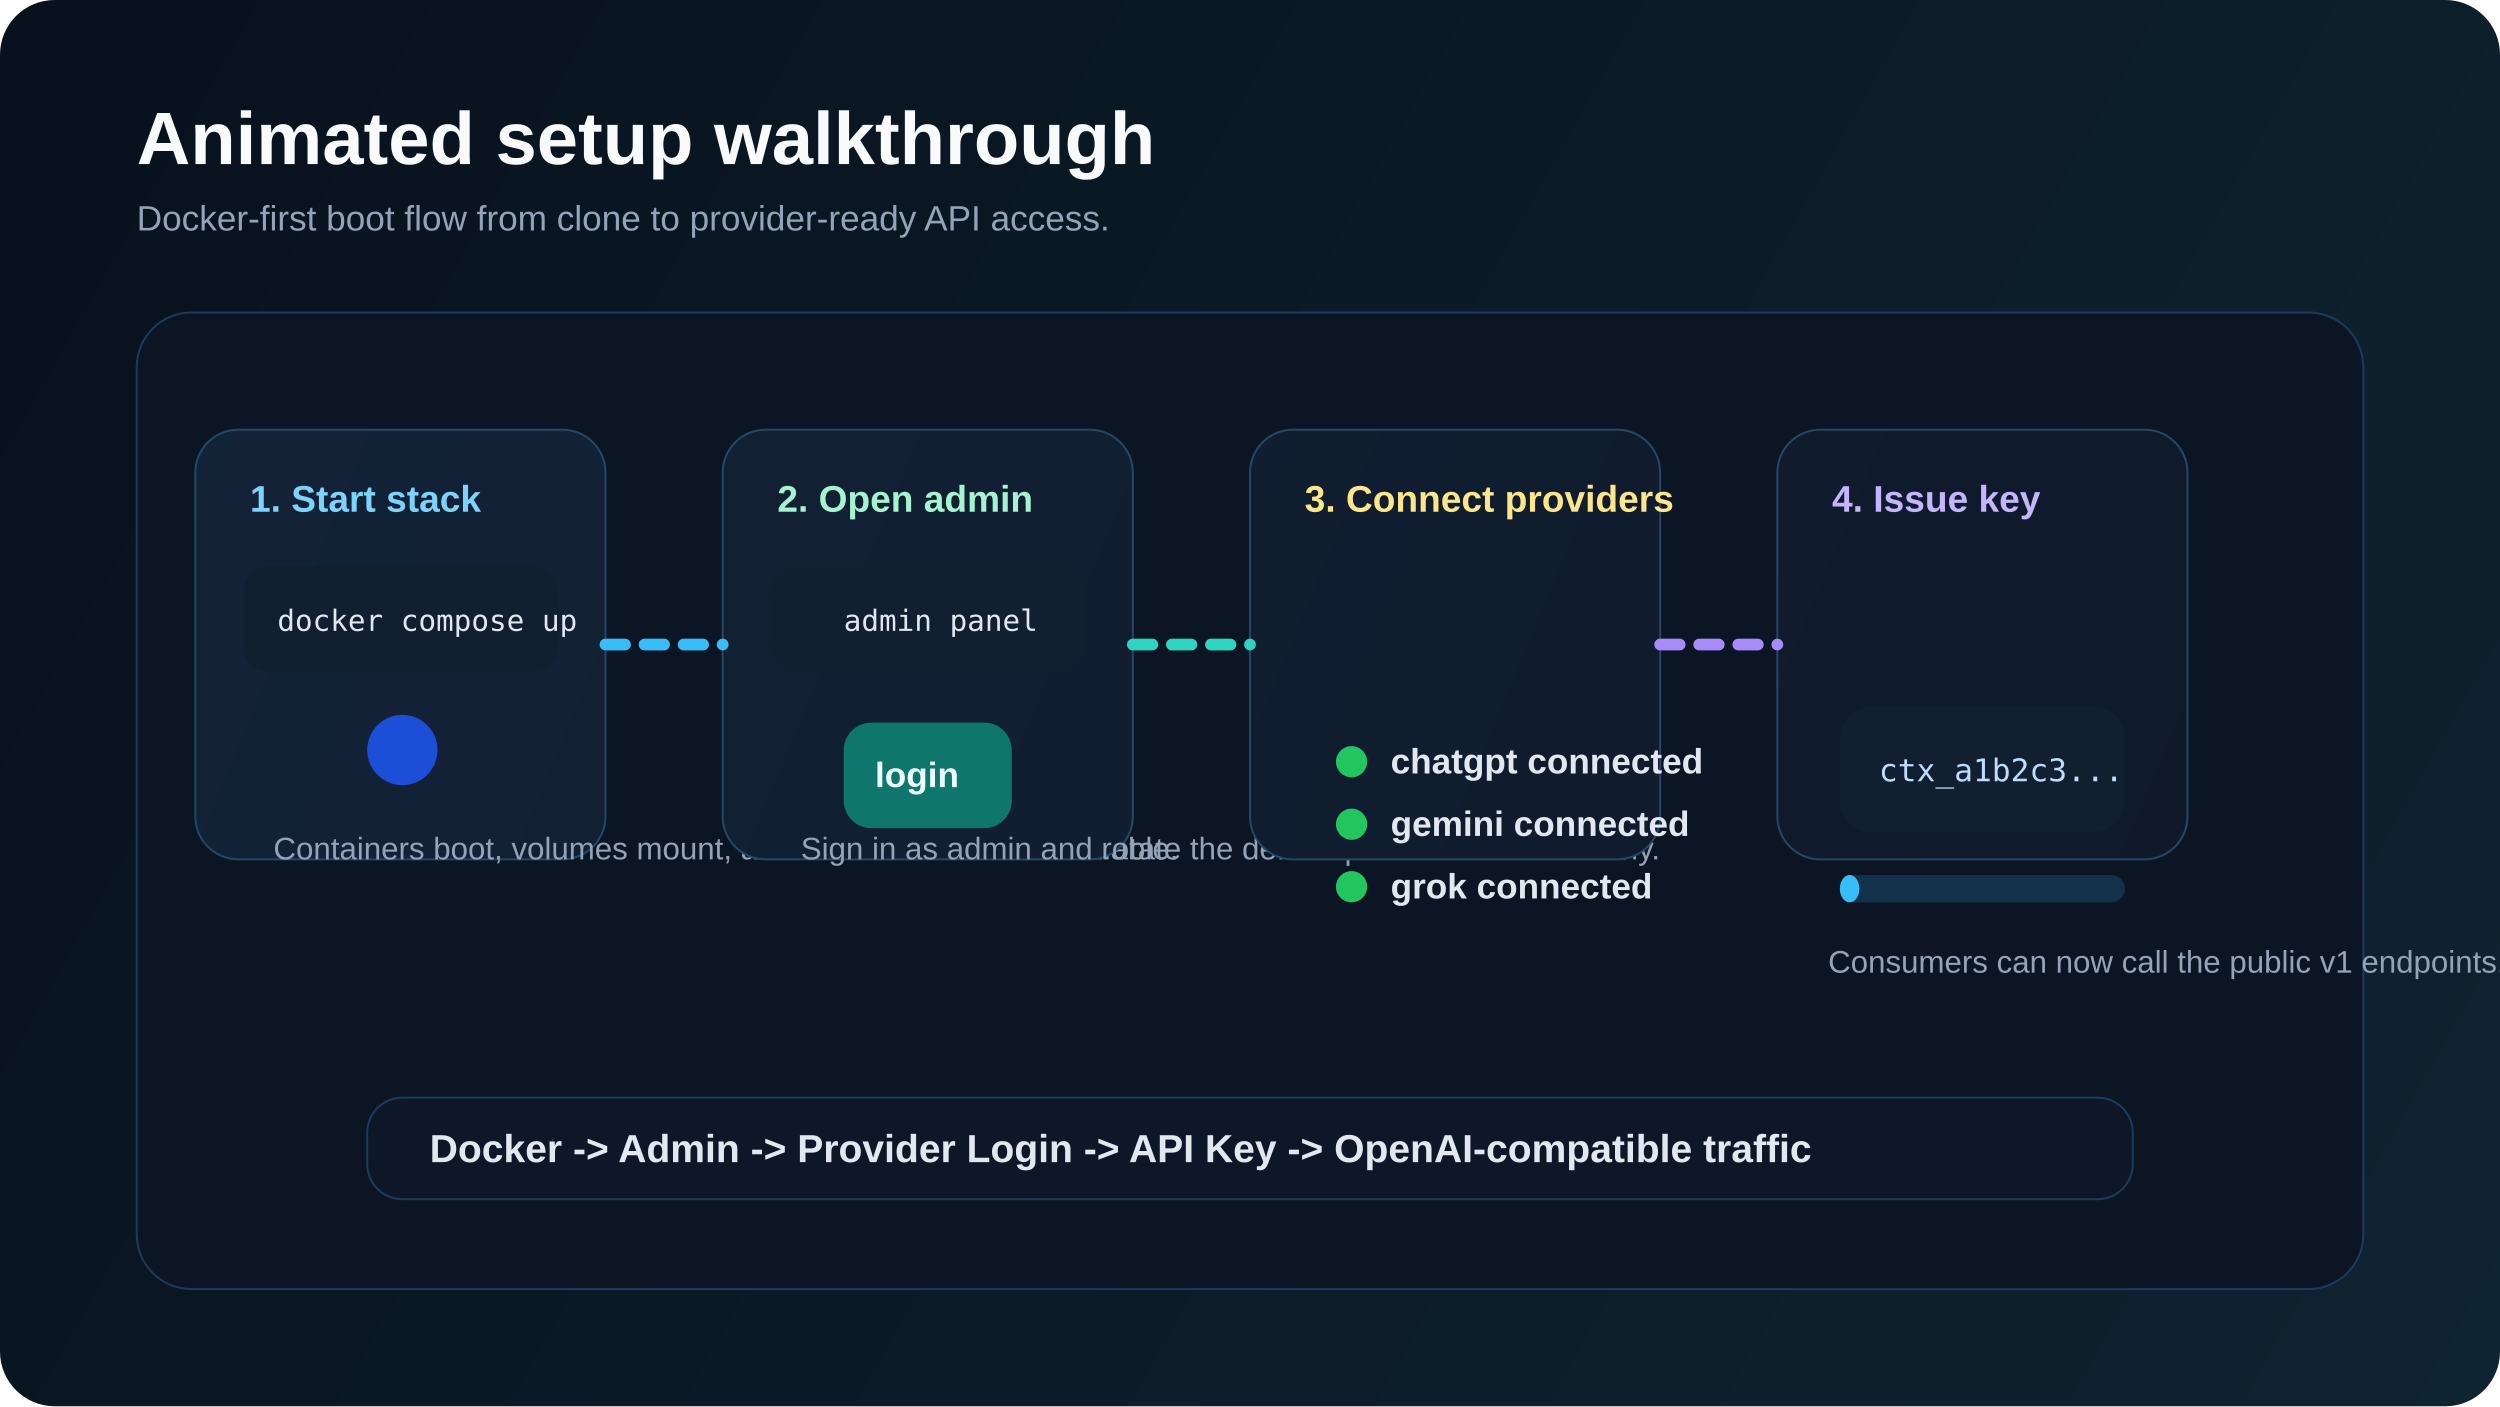
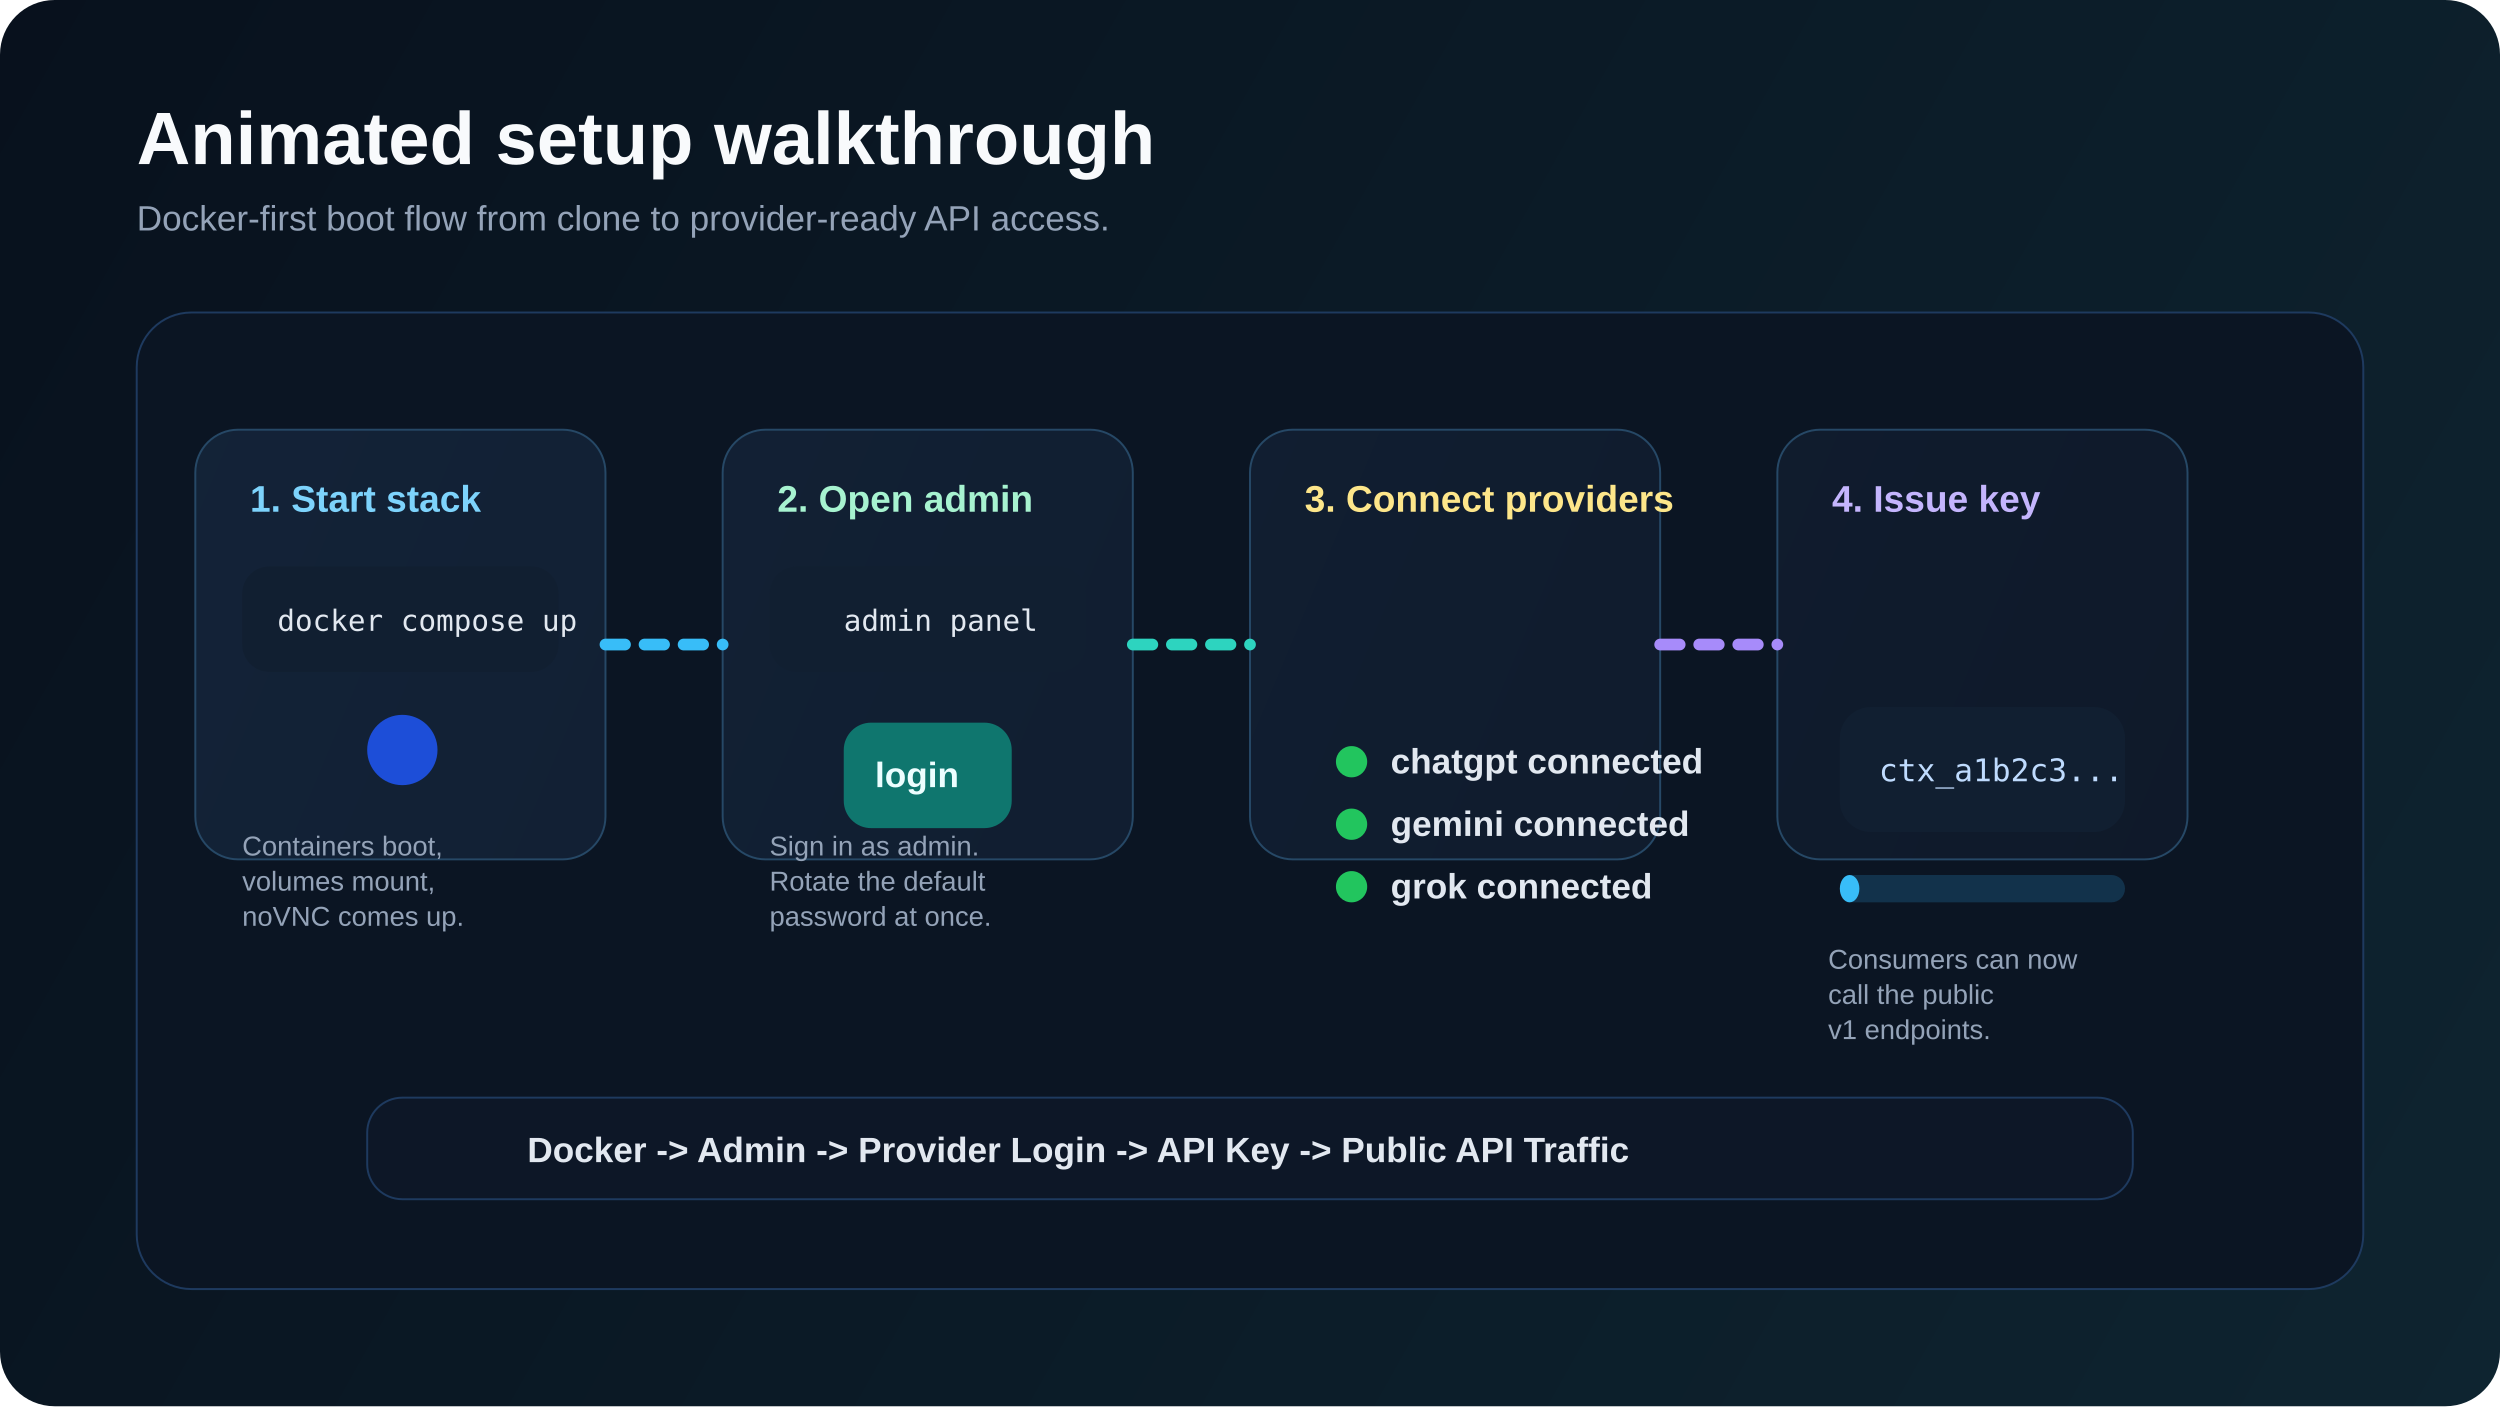
<svg xmlns="http://www.w3.org/2000/svg" width="1280" height="720" viewBox="0 0 1280 720" fill="none">
  <defs>
    <linearGradient id="bg" x1="0" y1="0" x2="1280" y2="720" gradientUnits="userSpaceOnUse">
      <stop stop-color="#08111D" />
      <stop offset="1" stop-color="#0E2430" />
    </linearGradient>
    <linearGradient id="card" x1="90" y1="150" x2="1190" y2="610" gradientUnits="userSpaceOnUse">
      <stop stop-color="#132338" />
      <stop offset="1" stop-color="#0E1828" />
    </linearGradient>
  </defs>
  <rect width="1280" height="720" rx="28" fill="url(#bg)" />
  <text x="70" y="84" fill="#F8FAFC" font-family="Segoe UI, Arial, sans-serif" font-size="38" font-weight="800">Animated setup walkthrough</text>
  <text x="70" y="118" fill="#94A3B8" font-family="Segoe UI, Arial, sans-serif" font-size="18">Docker-first boot flow from clone to provider-ready API access.</text>
  <rect x="70" y="160" width="1140" height="500" rx="28" fill="#0B1523" stroke="#1E3A5F" />
  <g>
    <rect x="100" y="220" width="210" height="220" rx="22" fill="url(#card)" stroke="#264866" />
    <text x="128" y="262" fill="#7DD3FC" font-family="Segoe UI, Arial, sans-serif" font-size="19" font-weight="700">1. Start stack</text>
    <rect x="124" y="290" width="162" height="54" rx="14" fill="#111F31" />
    <text x="142" y="323" fill="#E2E8F0" font-family="Consolas, monospace" font-size="15">docker compose up</text>
    <circle cx="206" cy="384" r="18" fill="#1D4ED8">
      <animate attributeName="opacity" values="0.35;1;0.35" dur="3s" begin="0s" repeatCount="indefinite" />
    </circle>
-     <text x="140" y="440" fill="#94A3B8" font-family="Segoe UI, Arial, sans-serif" font-size="16">Containers boot, volumes mount, and noVNC becomes available.</text>
+     <text x="124" y="438" fill="#94A3B8" font-family="Segoe UI, Arial, sans-serif" font-size="14">
+       <tspan x="124" dy="0">Containers boot,</tspan>
+       <tspan x="124" dy="18">volumes mount,</tspan>
+       <tspan x="124" dy="18">noVNC comes up.</tspan>
+     </text>
  </g>
  <g>
    <rect x="370" y="220" width="210" height="220" rx="22" fill="url(#card)" stroke="#264866" />
    <text x="398" y="262" fill="#A7F3D0" font-family="Segoe UI, Arial, sans-serif" font-size="19" font-weight="700">2. Open admin</text>
    <rect x="394" y="290" width="162" height="54" rx="14" fill="#111F31" />
    <text x="432" y="323" fill="#E2E8F0" font-family="Consolas, monospace" font-size="15">admin panel</text>
    <rect x="432" y="370" width="86" height="54" rx="14" fill="#0F766E">
      <animate attributeName="opacity" values="0.25;1;0.25" dur="3s" begin="0.5s" repeatCount="indefinite" />
    </rect>
    <text x="448" y="403" fill="#ECFEFF" font-family="Segoe UI, Arial, sans-serif" font-size="18" font-weight="700">login</text>
-     <text x="410" y="440" fill="#94A3B8" font-family="Segoe UI, Arial, sans-serif" font-size="16">Sign in as admin and rotate the default password immediately.</text>
+     <text x="394" y="438" fill="#94A3B8" font-family="Segoe UI, Arial, sans-serif" font-size="14">
+       <tspan x="394" dy="0">Sign in as admin.</tspan>
+       <tspan x="394" dy="18">Rotate the default</tspan>
+       <tspan x="394" dy="18">password at once.</tspan>
+     </text>
  </g>
  <g>
    <rect x="640" y="220" width="210" height="220" rx="22" fill="url(#card)" stroke="#264866" />
    <text x="668" y="262" fill="#FDE68A" font-family="Segoe UI, Arial, sans-serif" font-size="19" font-weight="700">3. Connect providers</text>
    <circle cx="692" cy="390" r="8" fill="#22C55E">
      <animate attributeName="r" values="6;10;6" dur="2.4s" begin="1s" repeatCount="indefinite" />
    </circle>
    <text x="712" y="396" fill="#E2E8F0" font-family="Segoe UI, Arial, sans-serif" font-size="18" font-weight="700">chatgpt connected</text>
    <circle cx="692" cy="422" r="8" fill="#22C55E">
      <animate attributeName="r" values="6;10;6" dur="2.4s" begin="1.3s" repeatCount="indefinite" />
    </circle>
    <text x="712" y="428" fill="#E2E8F0" font-family="Segoe UI, Arial, sans-serif" font-size="18" font-weight="700">gemini connected</text>
    <circle cx="692" cy="454" r="8" fill="#22C55E">
      <animate attributeName="r" values="6;10;6" dur="2.4s" begin="1.6s" repeatCount="indefinite" />
    </circle>
    <text x="712" y="460" fill="#E2E8F0" font-family="Segoe UI, Arial, sans-serif" font-size="18" font-weight="700">grok connected</text>
  </g>
  <g>
    <rect x="910" y="220" width="210" height="220" rx="22" fill="url(#card)" stroke="#264866" />
    <text x="938" y="262" fill="#C4B5FD" font-family="Segoe UI, Arial, sans-serif" font-size="19" font-weight="700">4. Issue key</text>
    <rect x="942" y="362" width="146" height="64" rx="16" fill="#111F31" />
    <text x="962" y="400" fill="#BFDBFE" font-family="Consolas, monospace" font-size="16">ctx_a1b2c3...</text>
    <rect x="942" y="448" width="146" height="14" rx="7" fill="#12324B" />
    <rect x="942" y="448" width="10" height="14" rx="7" fill="#38BDF8">
      <animate attributeName="width" values="10;146;10" dur="3s" begin="2s" repeatCount="indefinite" />
    </rect>
-     <text x="936" y="498" fill="#94A3B8" font-family="Segoe UI, Arial, sans-serif" font-size="16">Consumers can now call the public v1 endpoints.</text>
+     <text x="936" y="496" fill="#94A3B8" font-family="Segoe UI, Arial, sans-serif" font-size="14">
+       <tspan x="936" dy="0">Consumers can now</tspan>
+       <tspan x="936" dy="18">call the public</tspan>
+       <tspan x="936" dy="18">v1 endpoints.</tspan>
+     </text>
  </g>
  <path d="M310 330H370" stroke="#38BDF8" stroke-width="6" stroke-linecap="round" stroke-dasharray="10 10">
    <animate attributeName="stroke-dashoffset" from="20" to="0" dur="1.2s" repeatCount="indefinite" />
  </path>
  <path d="M580 330H640" stroke="#2DD4BF" stroke-width="6" stroke-linecap="round" stroke-dasharray="10 10">
    <animate attributeName="stroke-dashoffset" from="20" to="0" dur="1.2s" begin="0.3s" repeatCount="indefinite" />
  </path>
  <path d="M850 330H910" stroke="#A78BFA" stroke-width="6" stroke-linecap="round" stroke-dasharray="10 10">
    <animate attributeName="stroke-dashoffset" from="20" to="0" dur="1.2s" begin="0.6s" repeatCount="indefinite" />
  </path>
  <rect x="188" y="562" width="904" height="52" rx="18" fill="#0D1727" stroke="#1E3A5F" />
-   <text x="220" y="595" fill="#E2E8F0" font-family="Segoe UI, Arial, sans-serif" font-size="20" font-weight="700">Docker -&gt; Admin -&gt; Provider Login -&gt; API Key -&gt; OpenAI-compatible traffic</text>
+   <text x="270" y="595" fill="#E2E8F0" font-family="Segoe UI, Arial, sans-serif" font-size="18" font-weight="700">Docker -&gt; Admin -&gt; Provider Login -&gt; API Key -&gt; Public API Traffic</text>
</svg>
